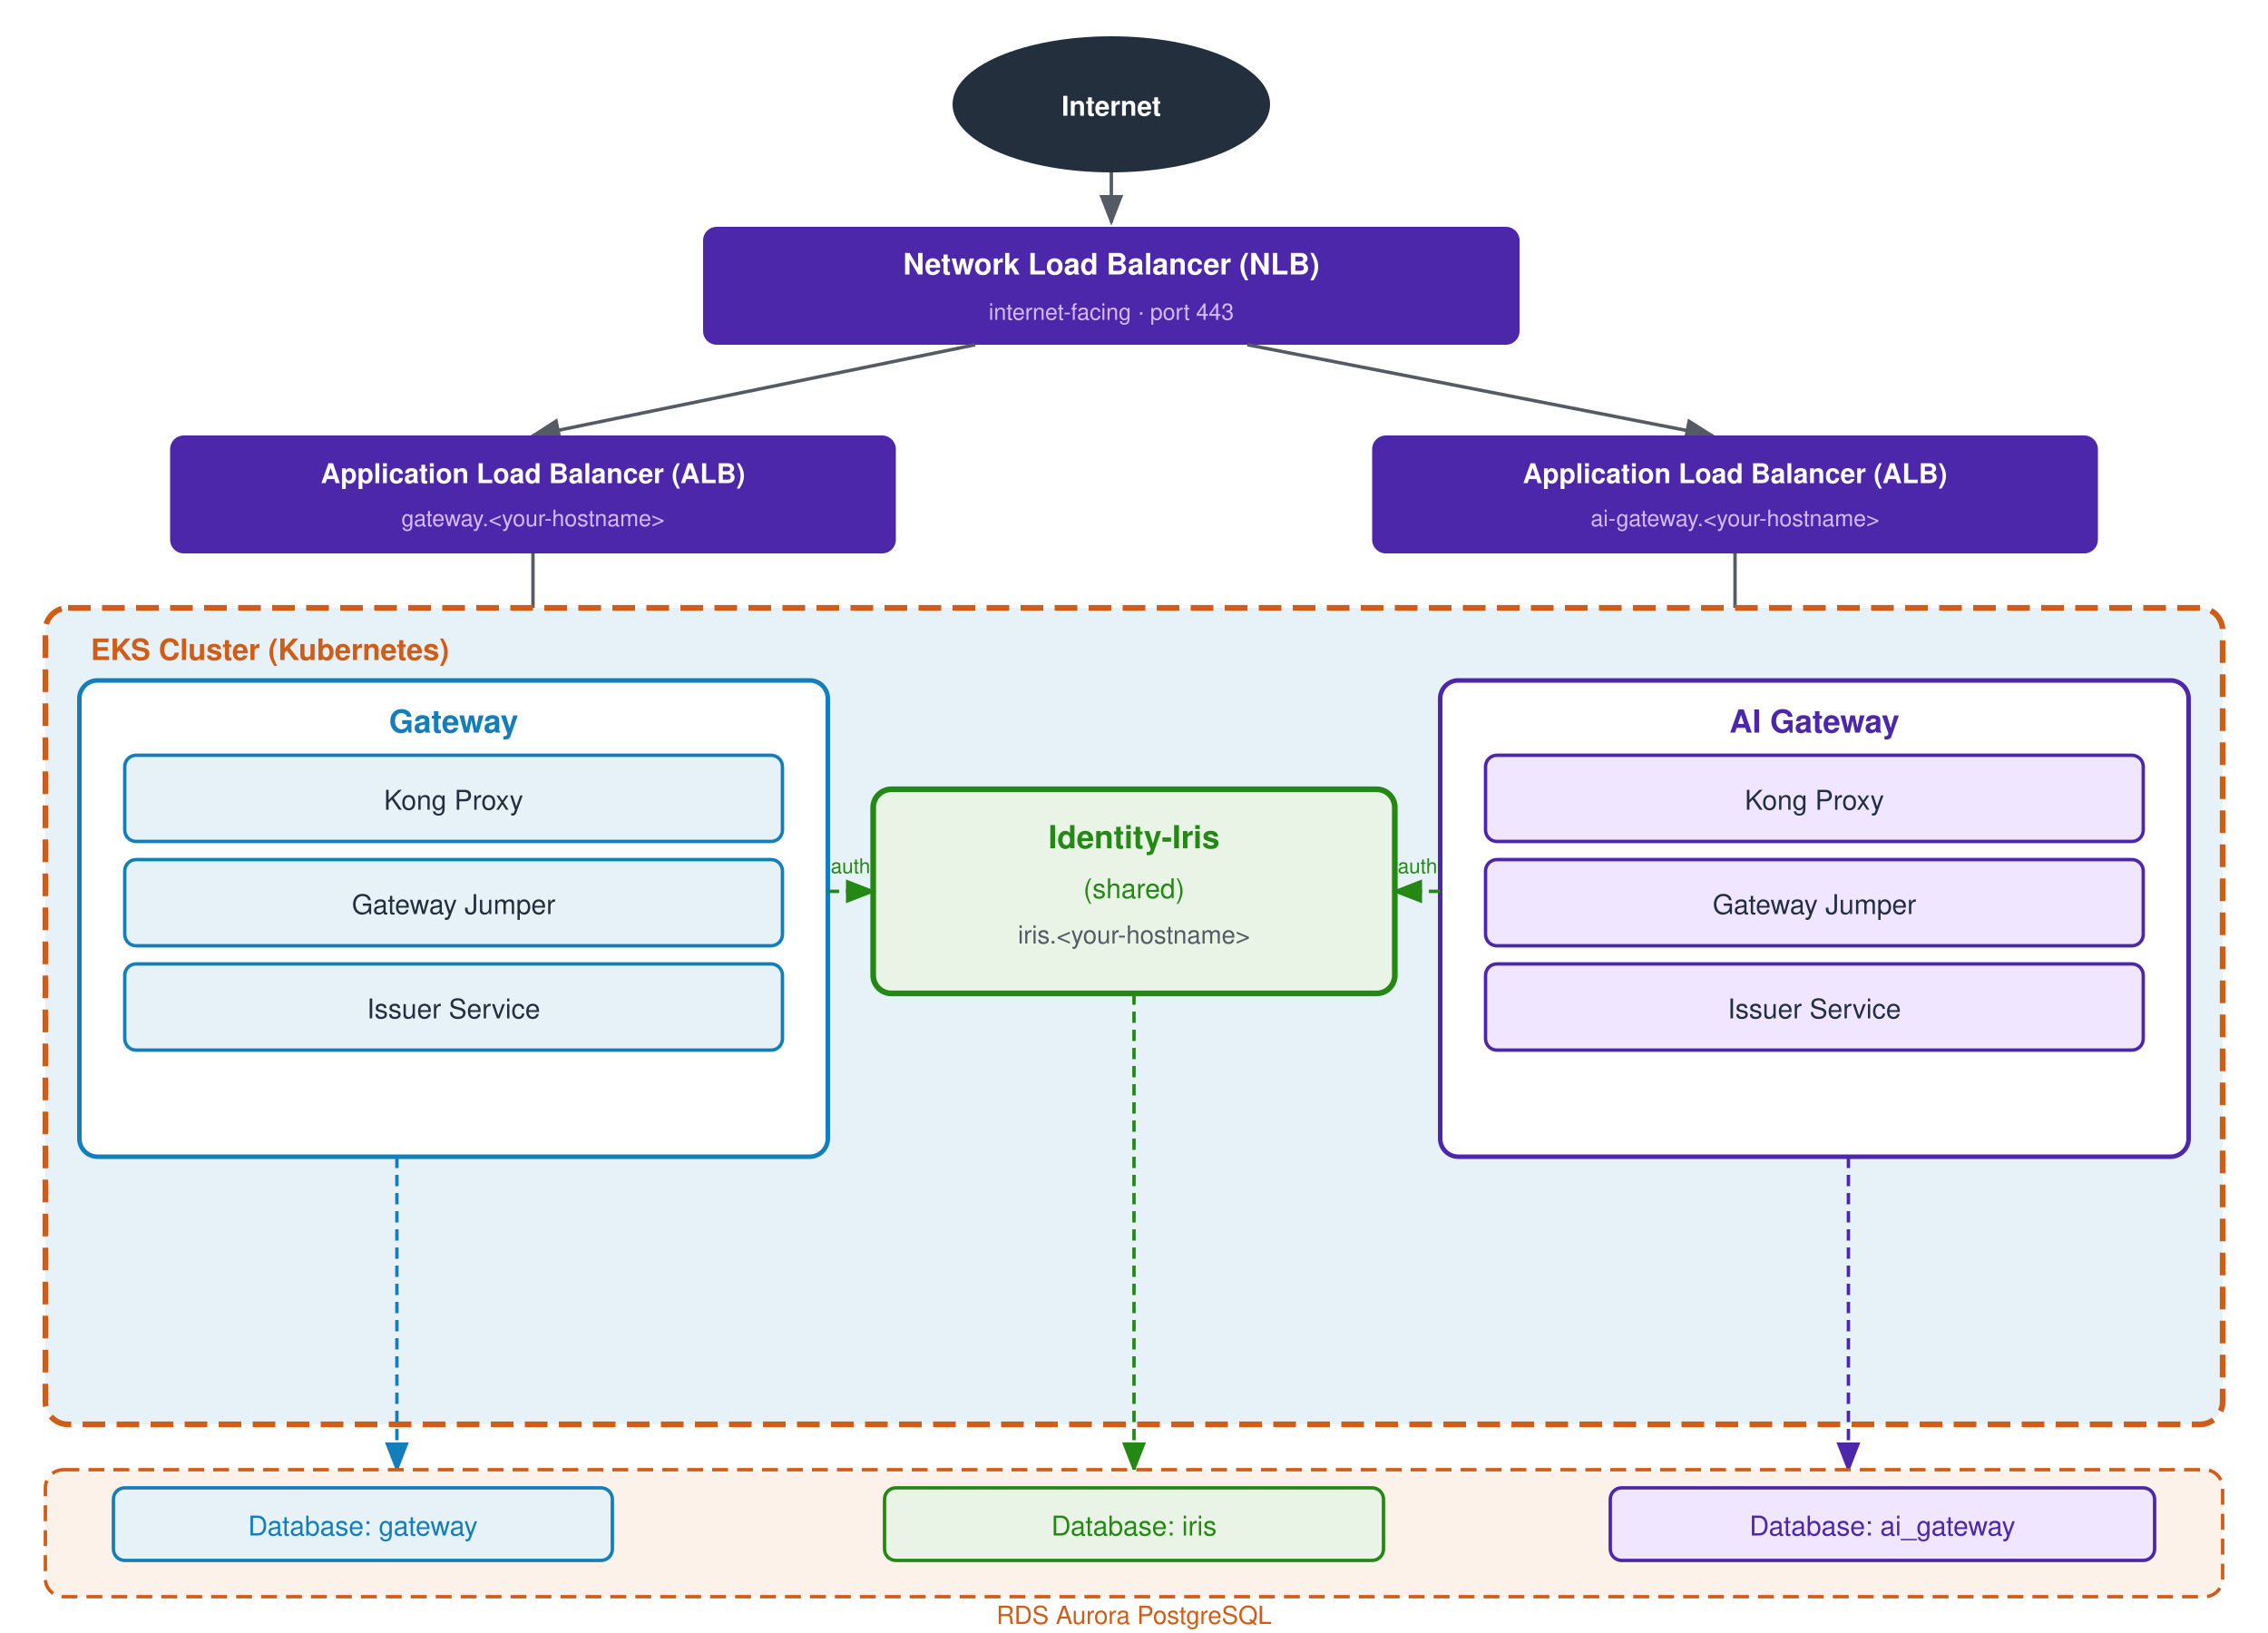
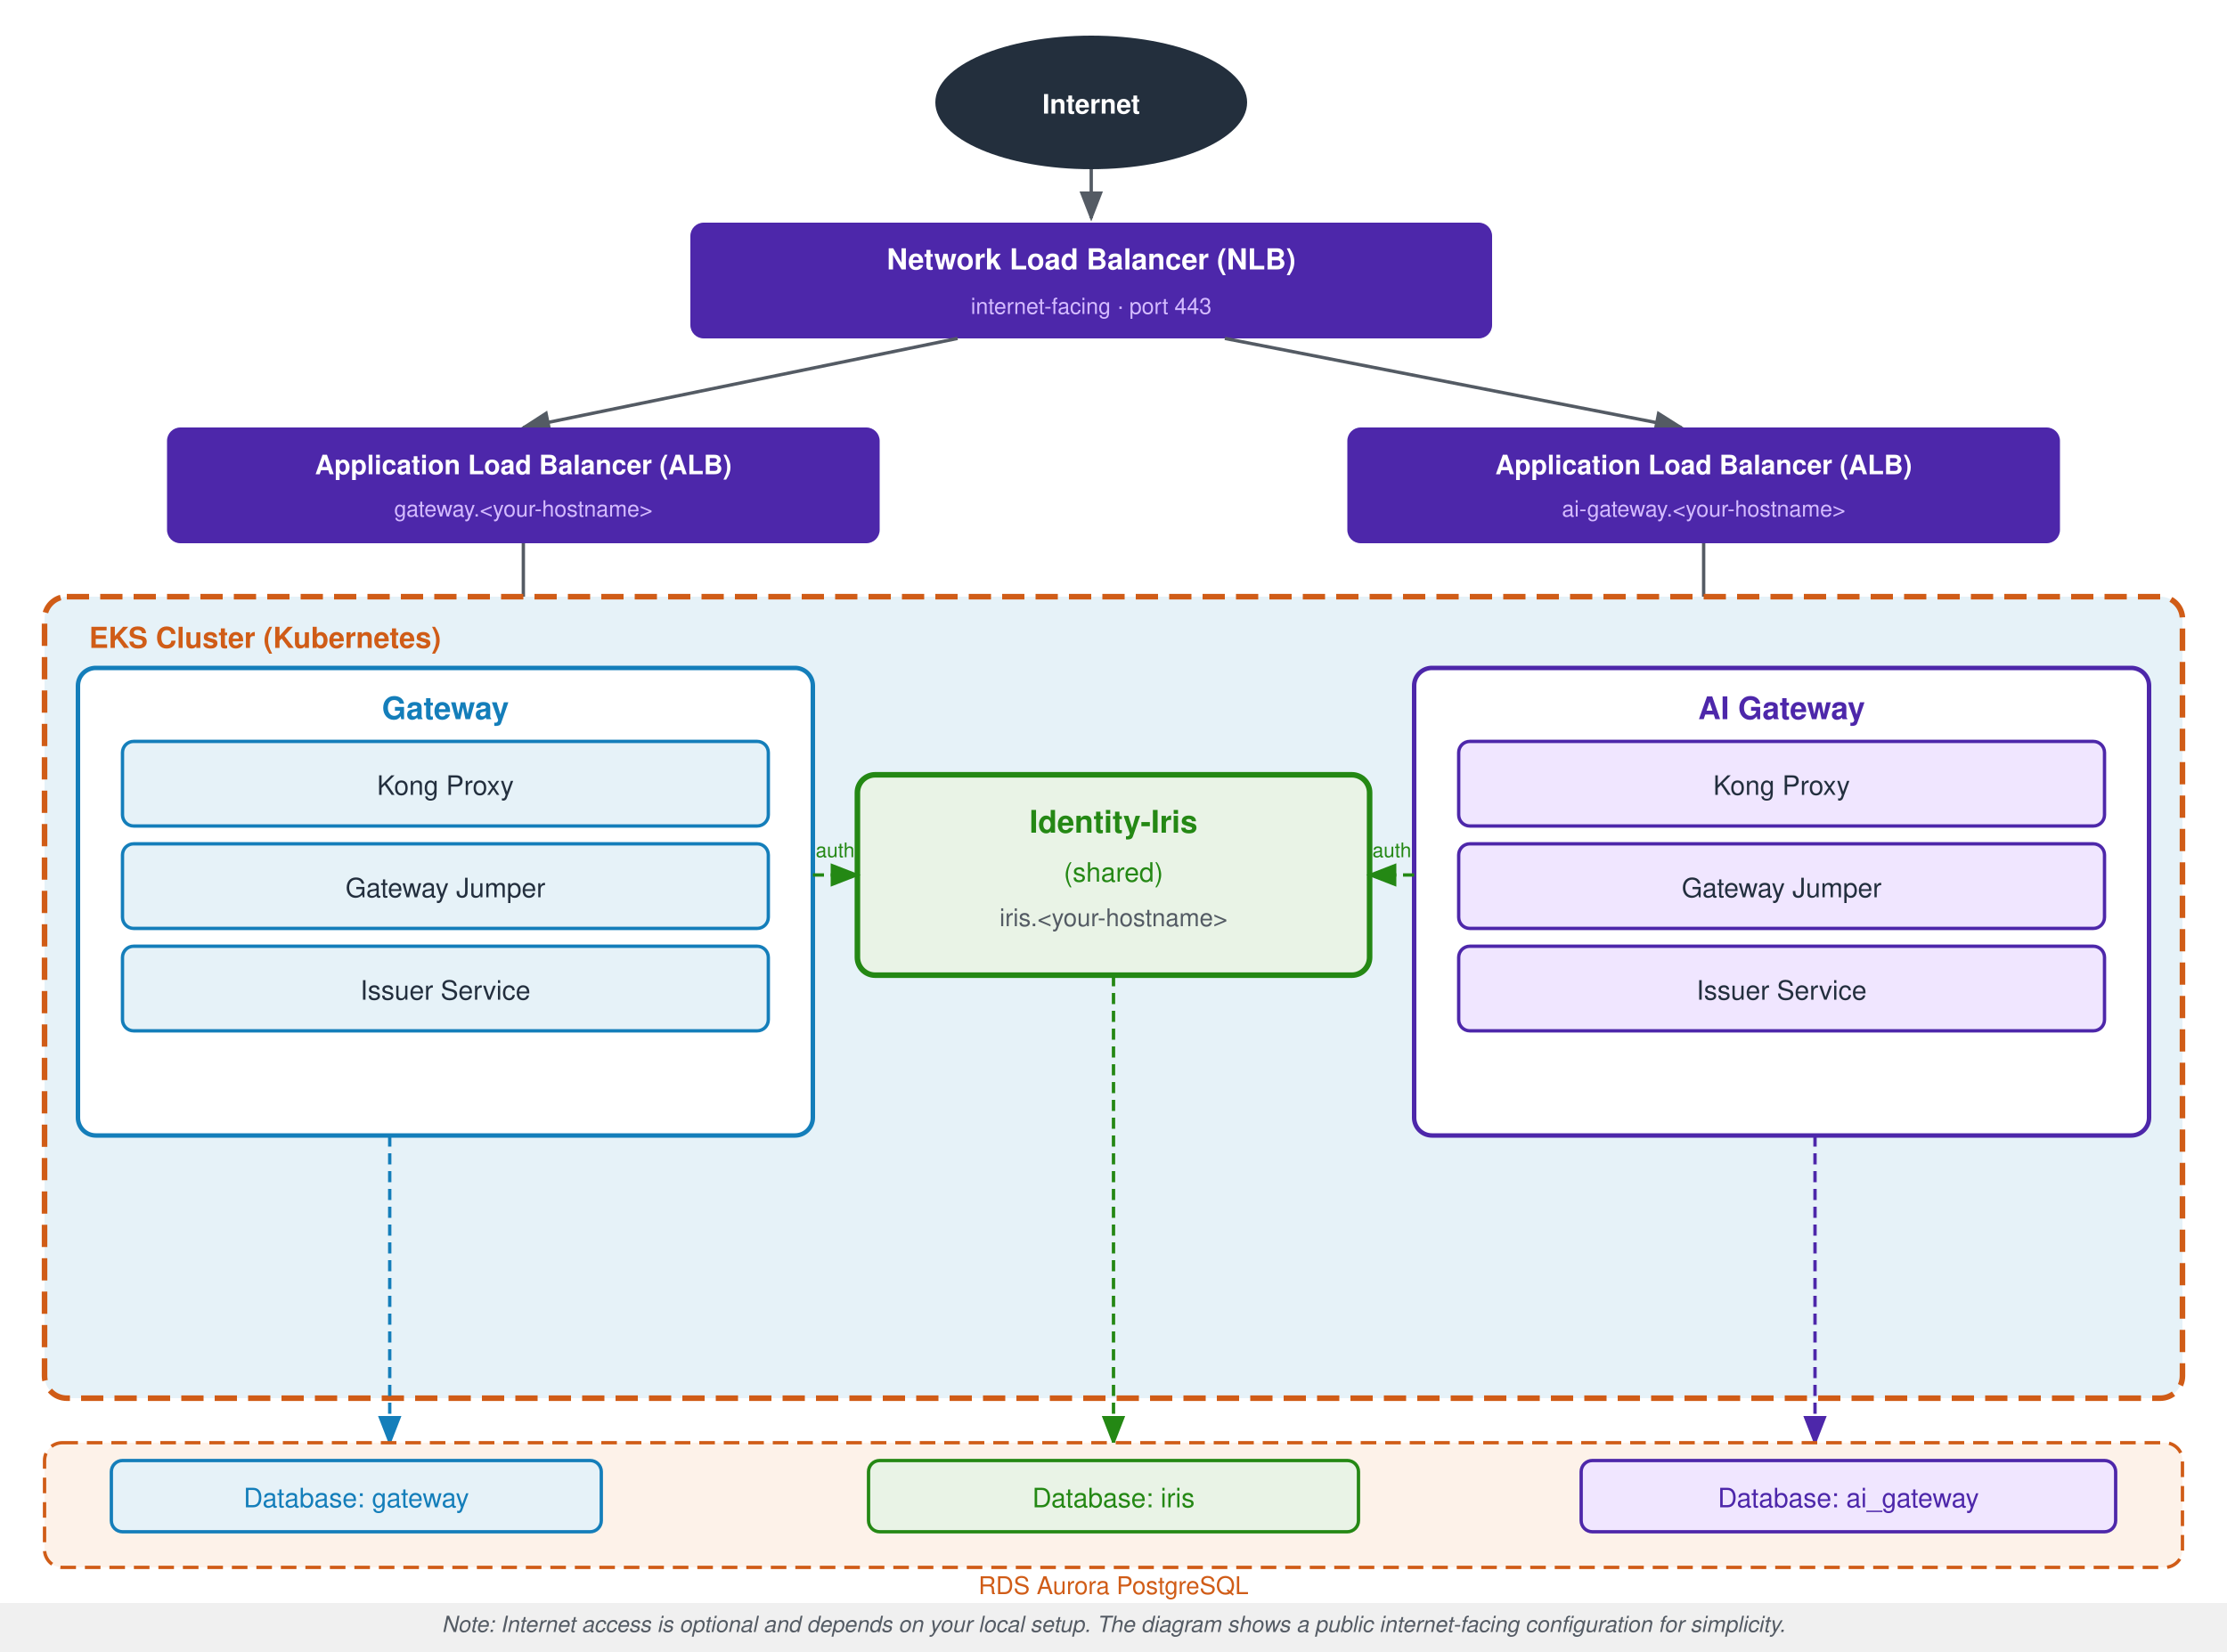
- <svg xmlns="http://www.w3.org/2000/svg" width="1000" height="720" viewBox="0 0 1000 720" font-family="Helvetica, Arial, sans-serif">
+ <svg xmlns="http://www.w3.org/2000/svg" width="1000" height="742" viewBox="0 0 1000 742" font-family="Helvetica, Arial, sans-serif">
  <defs>
    <marker id="arr" markerWidth="9" markerHeight="7" refX="8" refY="3.5" orient="auto">
      <polygon points="0 0,9 3.5,0 7" fill="#545B64" />
    </marker>
    <marker id="arr-green" markerWidth="9" markerHeight="7" refX="8" refY="3.5" orient="auto">
      <polygon points="0 0,9 3.5,0 7" fill="#248814" />
    </marker>
    <marker id="arr-blue" markerWidth="9" markerHeight="7" refX="8" refY="3.5" orient="auto">
      <polygon points="0 0,9 3.5,0 7" fill="#147EBA" />
    </marker>
    <marker id="arr-pur" markerWidth="9" markerHeight="7" refX="8" refY="3.5" orient="auto">
      <polygon points="0 0,9 3.5,0 7" fill="#4D27AA" />
    </marker>
  </defs>
  <rect width="1000" height="720" fill="#FFFFFF" />
  <ellipse cx="490" cy="46" rx="70" ry="30" fill="#232F3D" />
  <text x="490" y="51" text-anchor="middle" font-size="12" font-weight="bold" fill="#FFFFFF">Internet</text>
  <line x1="490" y1="76" x2="490" y2="98" stroke="#545B64" stroke-width="1.5" marker-end="url(#arr)" />
  <rect x="310" y="100" width="360" height="52" rx="6" fill="#4D27AA" />
  <text x="490" y="121" text-anchor="middle" font-size="13" font-weight="bold" fill="#FFFFFF">Network Load Balancer (NLB)</text>
  <text x="490" y="141" text-anchor="middle" font-size="10" fill="#D4BBFF">internet-facing · port 443</text>
  <path d="M 430 152 L 235 192" stroke="#545B64" stroke-width="1.5" fill="none" marker-end="url(#arr)" />
  <path d="M 550 152 L 755 192" stroke="#545B64" stroke-width="1.5" fill="none" marker-end="url(#arr)" />
  <rect x="75" y="192" width="320" height="52" rx="6" fill="#4D27AA" />
  <text x="235" y="213" text-anchor="middle" font-size="12" font-weight="bold" fill="#FFFFFF">Application Load Balancer (ALB)</text>
  <text x="235" y="232" text-anchor="middle" font-size="10" fill="#D4BBFF">gateway.&lt;your-hostname&gt;</text>
  <rect x="605" y="192" width="320" height="52" rx="6" fill="#4D27AA" />
  <text x="765" y="213" text-anchor="middle" font-size="12" font-weight="bold" fill="#FFFFFF">Application Load Balancer (ALB)</text>
  <text x="765" y="232" text-anchor="middle" font-size="10" fill="#D4BBFF">ai-gateway.&lt;your-hostname&gt;</text>
  <line x1="235" y1="244" x2="235" y2="284" stroke="#545B64" stroke-width="1.5" marker-end="url(#arr)" />
  <line x1="765" y1="244" x2="765" y2="284" stroke="#545B64" stroke-width="1.5" marker-end="url(#arr)" />
  <rect x="20" y="268" width="960" height="360" rx="10" fill="#E6F2F8" stroke="#D05C17" stroke-width="2.5" stroke-dasharray="10,5" />
  <text x="40" y="291" font-size="13" font-weight="bold" fill="#D05C17">EKS Cluster (Kubernetes)</text>
  <rect x="35" y="300" width="330" height="210" rx="8" fill="#FFFFFF" stroke="#147EBA" stroke-width="2" />
  <text x="200" y="323" text-anchor="middle" font-size="14" font-weight="bold" fill="#147EBA">Gateway</text>
  <rect x="55" y="333" width="290" height="38" rx="5" fill="#E6F2F8" stroke="#147EBA" stroke-width="1.5" />
  <text x="200" y="357" text-anchor="middle" font-size="12" fill="#232F3E">Kong Proxy</text>
  <rect x="55" y="379" width="290" height="38" rx="5" fill="#E6F2F8" stroke="#147EBA" stroke-width="1.5" />
  <text x="200" y="403" text-anchor="middle" font-size="12" fill="#232F3E">Gateway Jumper</text>
  <rect x="55" y="425" width="290" height="38" rx="5" fill="#E6F2F8" stroke="#147EBA" stroke-width="1.5" />
  <text x="200" y="449" text-anchor="middle" font-size="12" fill="#232F3E">Issuer Service</text>
  <rect x="635" y="300" width="330" height="210" rx="8" fill="#FFFFFF" stroke="#4D27AA" stroke-width="2" />
  <text x="800" y="323" text-anchor="middle" font-size="14" font-weight="bold" fill="#4D27AA">AI Gateway</text>
  <rect x="655" y="333" width="290" height="38" rx="5" fill="#F0E6FF" stroke="#4D27AA" stroke-width="1.5" />
  <text x="800" y="357" text-anchor="middle" font-size="12" fill="#232F3E">Kong Proxy</text>
  <rect x="655" y="379" width="290" height="38" rx="5" fill="#F0E6FF" stroke="#4D27AA" stroke-width="1.5" />
  <text x="800" y="403" text-anchor="middle" font-size="12" fill="#232F3E">Gateway Jumper</text>
  <rect x="655" y="425" width="290" height="38" rx="5" fill="#F0E6FF" stroke="#4D27AA" stroke-width="1.5" />
  <text x="800" y="449" text-anchor="middle" font-size="12" fill="#232F3E">Issuer Service</text>
  <rect x="385" y="348" width="230" height="90" rx="8" fill="#E9F3E6" stroke="#248814" stroke-width="2.5" />
  <text x="500" y="374" text-anchor="middle" font-size="14" font-weight="bold" fill="#248814">Identity-Iris</text>
  <text x="500" y="396" text-anchor="middle" font-size="12" fill="#248814">(shared)</text>
  <text x="500" y="416" text-anchor="middle" font-size="11" fill="#545B64">iris.&lt;your-hostname&gt;</text>
  <path d="M 365 393 L 385 393" stroke="#248814" stroke-width="1.5" stroke-dasharray="5,3" fill="none" marker-end="url(#arr-green)" />
  <text x="375" y="385" text-anchor="middle" font-size="9" fill="#248814">auth</text>
  <path d="M 635 393 L 615 393" stroke="#248814" stroke-width="1.5" stroke-dasharray="5,3" fill="none" marker-end="url(#arr-green)" />
  <text x="625" y="385" text-anchor="middle" font-size="9" fill="#248814">auth</text>
  <line x1="175" y1="510" x2="175" y2="648" stroke="#147EBA" stroke-width="1.5" stroke-dasharray="5,3" marker-end="url(#arr-blue)" />
  <line x1="815" y1="510" x2="815" y2="648" stroke="#4D27AA" stroke-width="1.5" stroke-dasharray="5,3" marker-end="url(#arr-pur)" />
  <line x1="500" y1="438" x2="500" y2="648" stroke="#248814" stroke-width="1.5" stroke-dasharray="5,3" marker-end="url(#arr-green)" />
  <rect x="20" y="648" width="960" height="56" rx="8" fill="#FDF2E9" stroke="#D05C17" stroke-width="1.5" stroke-dasharray="7,4" />
  <text x="500" y="716" text-anchor="middle" font-size="11" fill="#D05C17">RDS Aurora PostgreSQL</text>
  <rect x="390" y="656" width="220" height="32" rx="5" fill="#E9F3E6" stroke="#248814" stroke-width="1.5" />
  <text x="500" y="677" text-anchor="middle" font-size="12" fill="#248814">Database: iris</text>
  <rect x="50" y="656" width="220" height="32" rx="5" fill="#E6F2F8" stroke="#147EBA" stroke-width="1.5" />
  <text x="160" y="677" text-anchor="middle" font-size="12" fill="#147EBA">Database: gateway</text>
  <rect x="710" y="656" width="240" height="32" rx="5" fill="#F0E6FF" stroke="#4D27AA" stroke-width="1.5" />
  <text x="830" y="677" text-anchor="middle" font-size="12" fill="#4D27AA">Database: ai_gateway</text>
-   <rect x="20" y="635" width="960" height="8" fill="none" />
+   <text x="500" y="733" text-anchor="middle" font-size="10" font-style="italic" fill="#545B64">Note: Internet access is optional and depends on your local setup. The diagram shows a public internet-facing configuration for simplicity.</text>
</svg>
